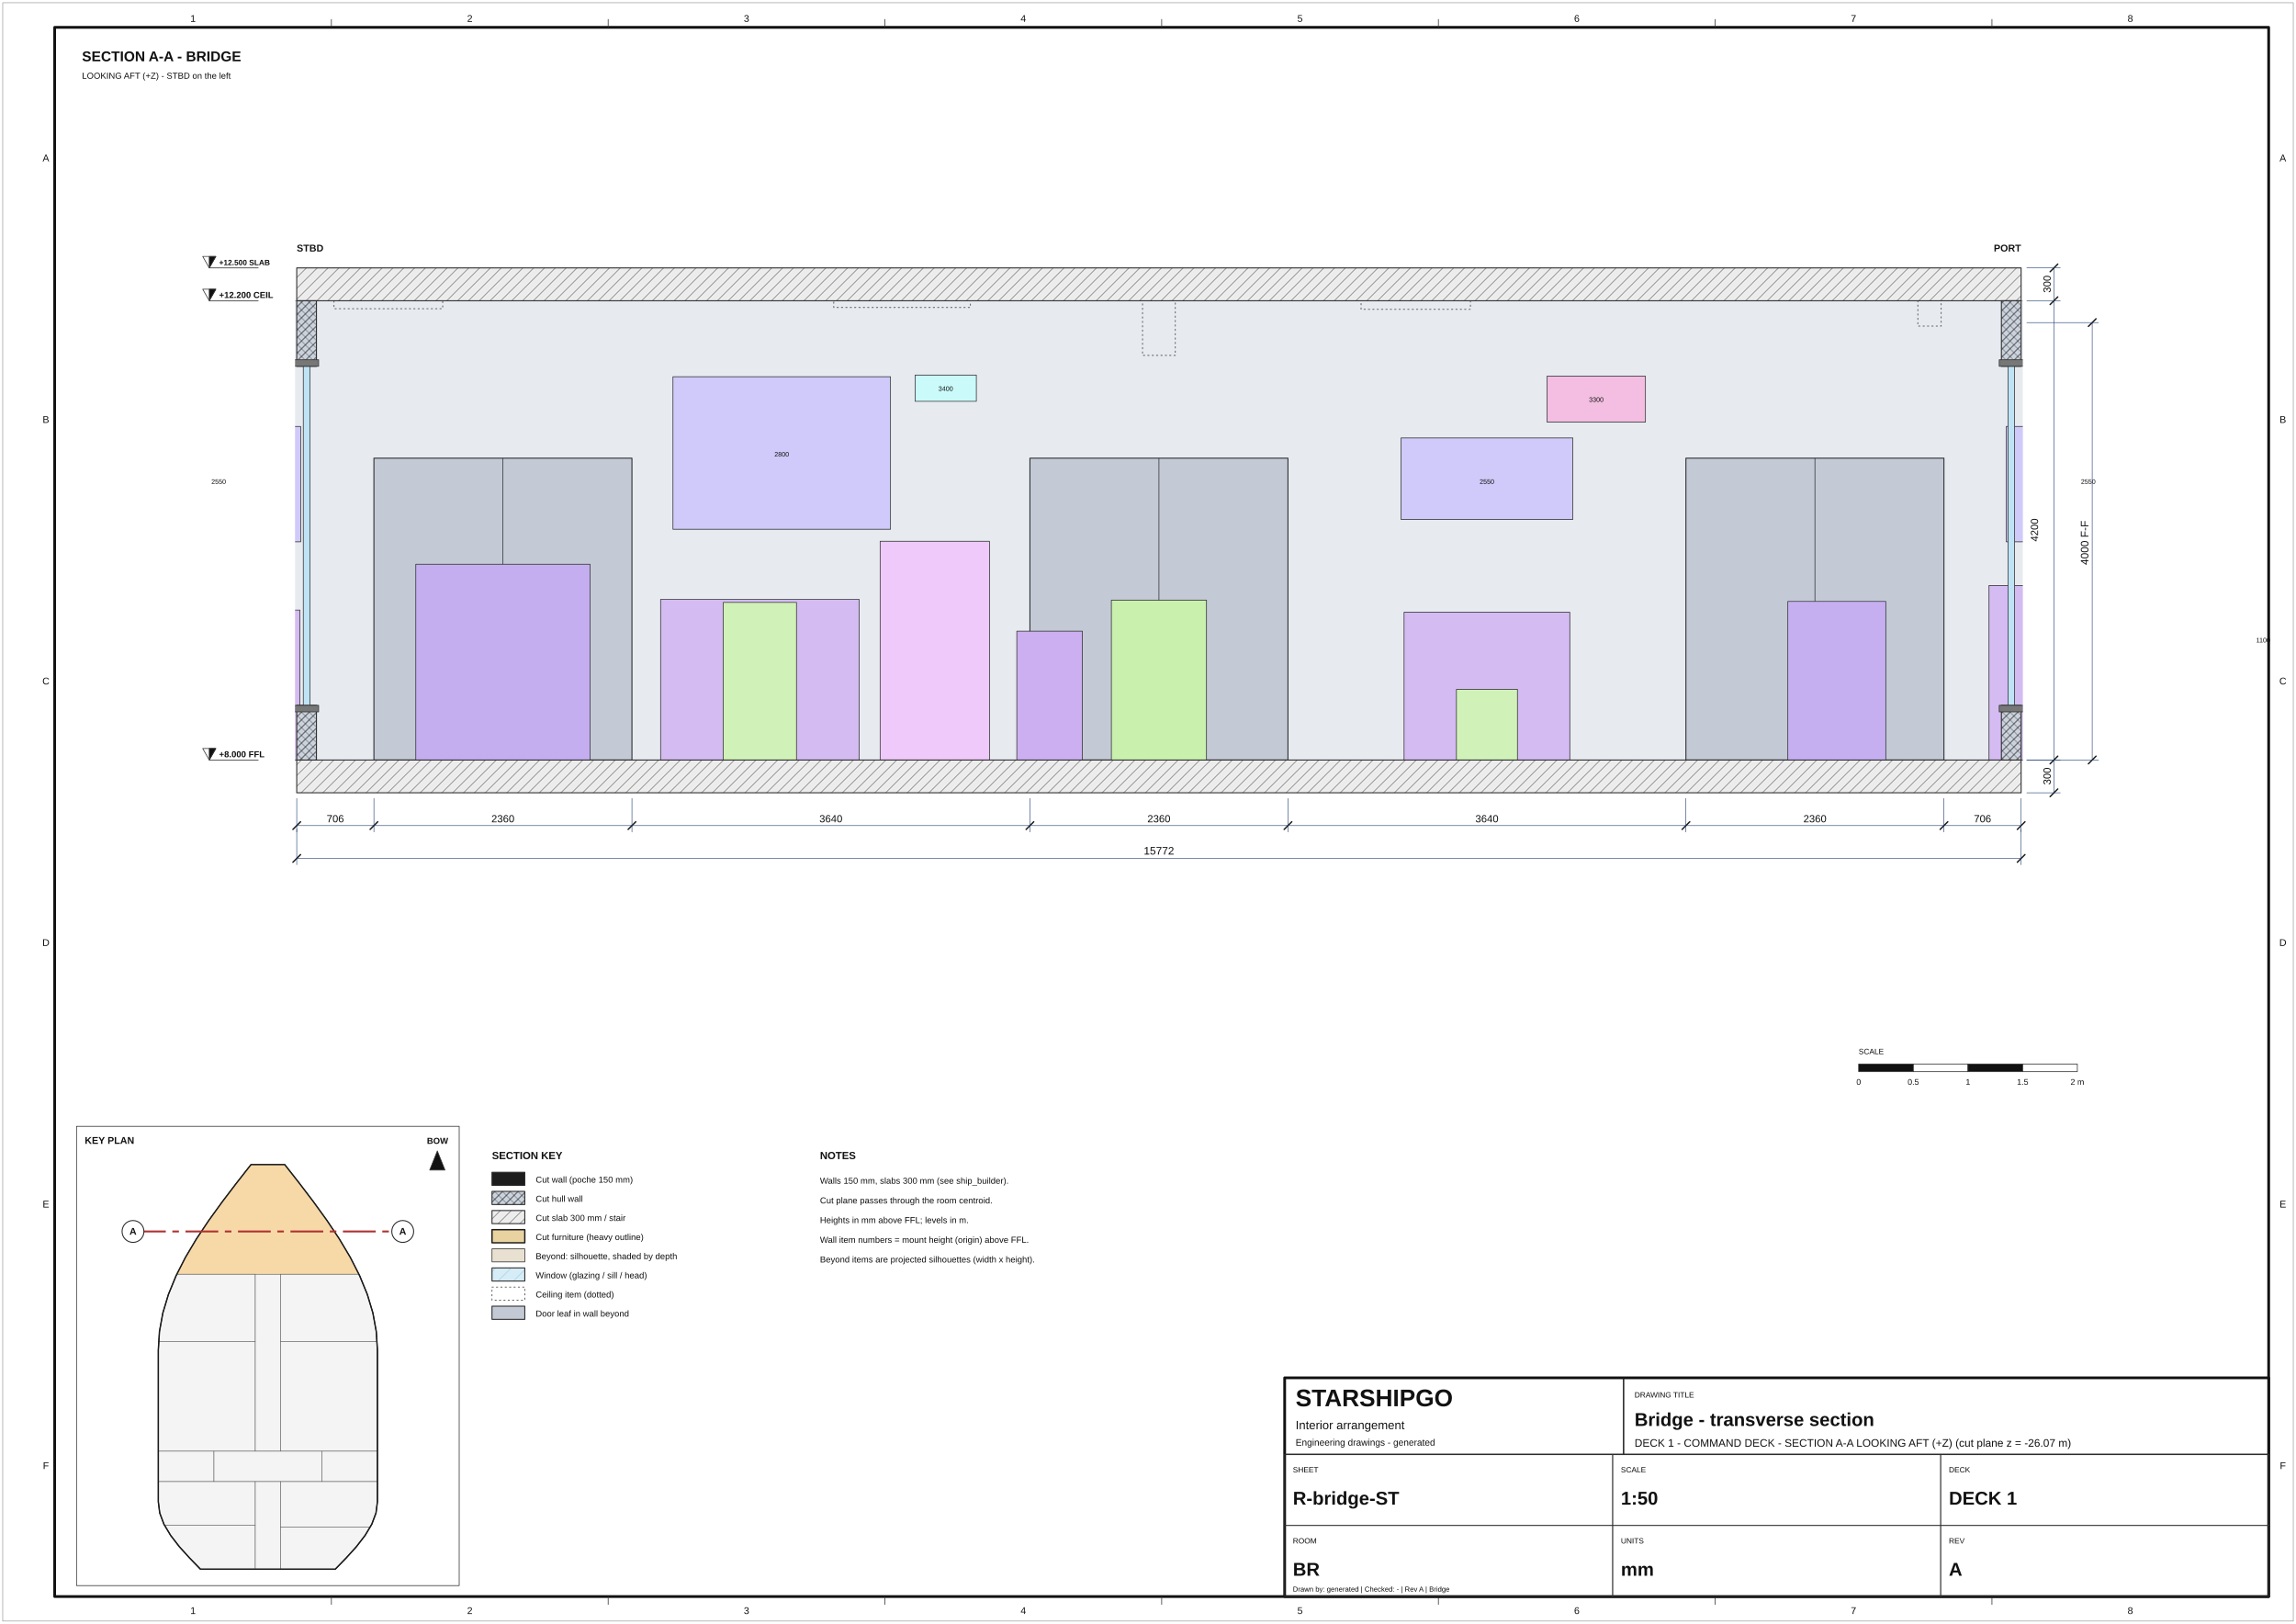
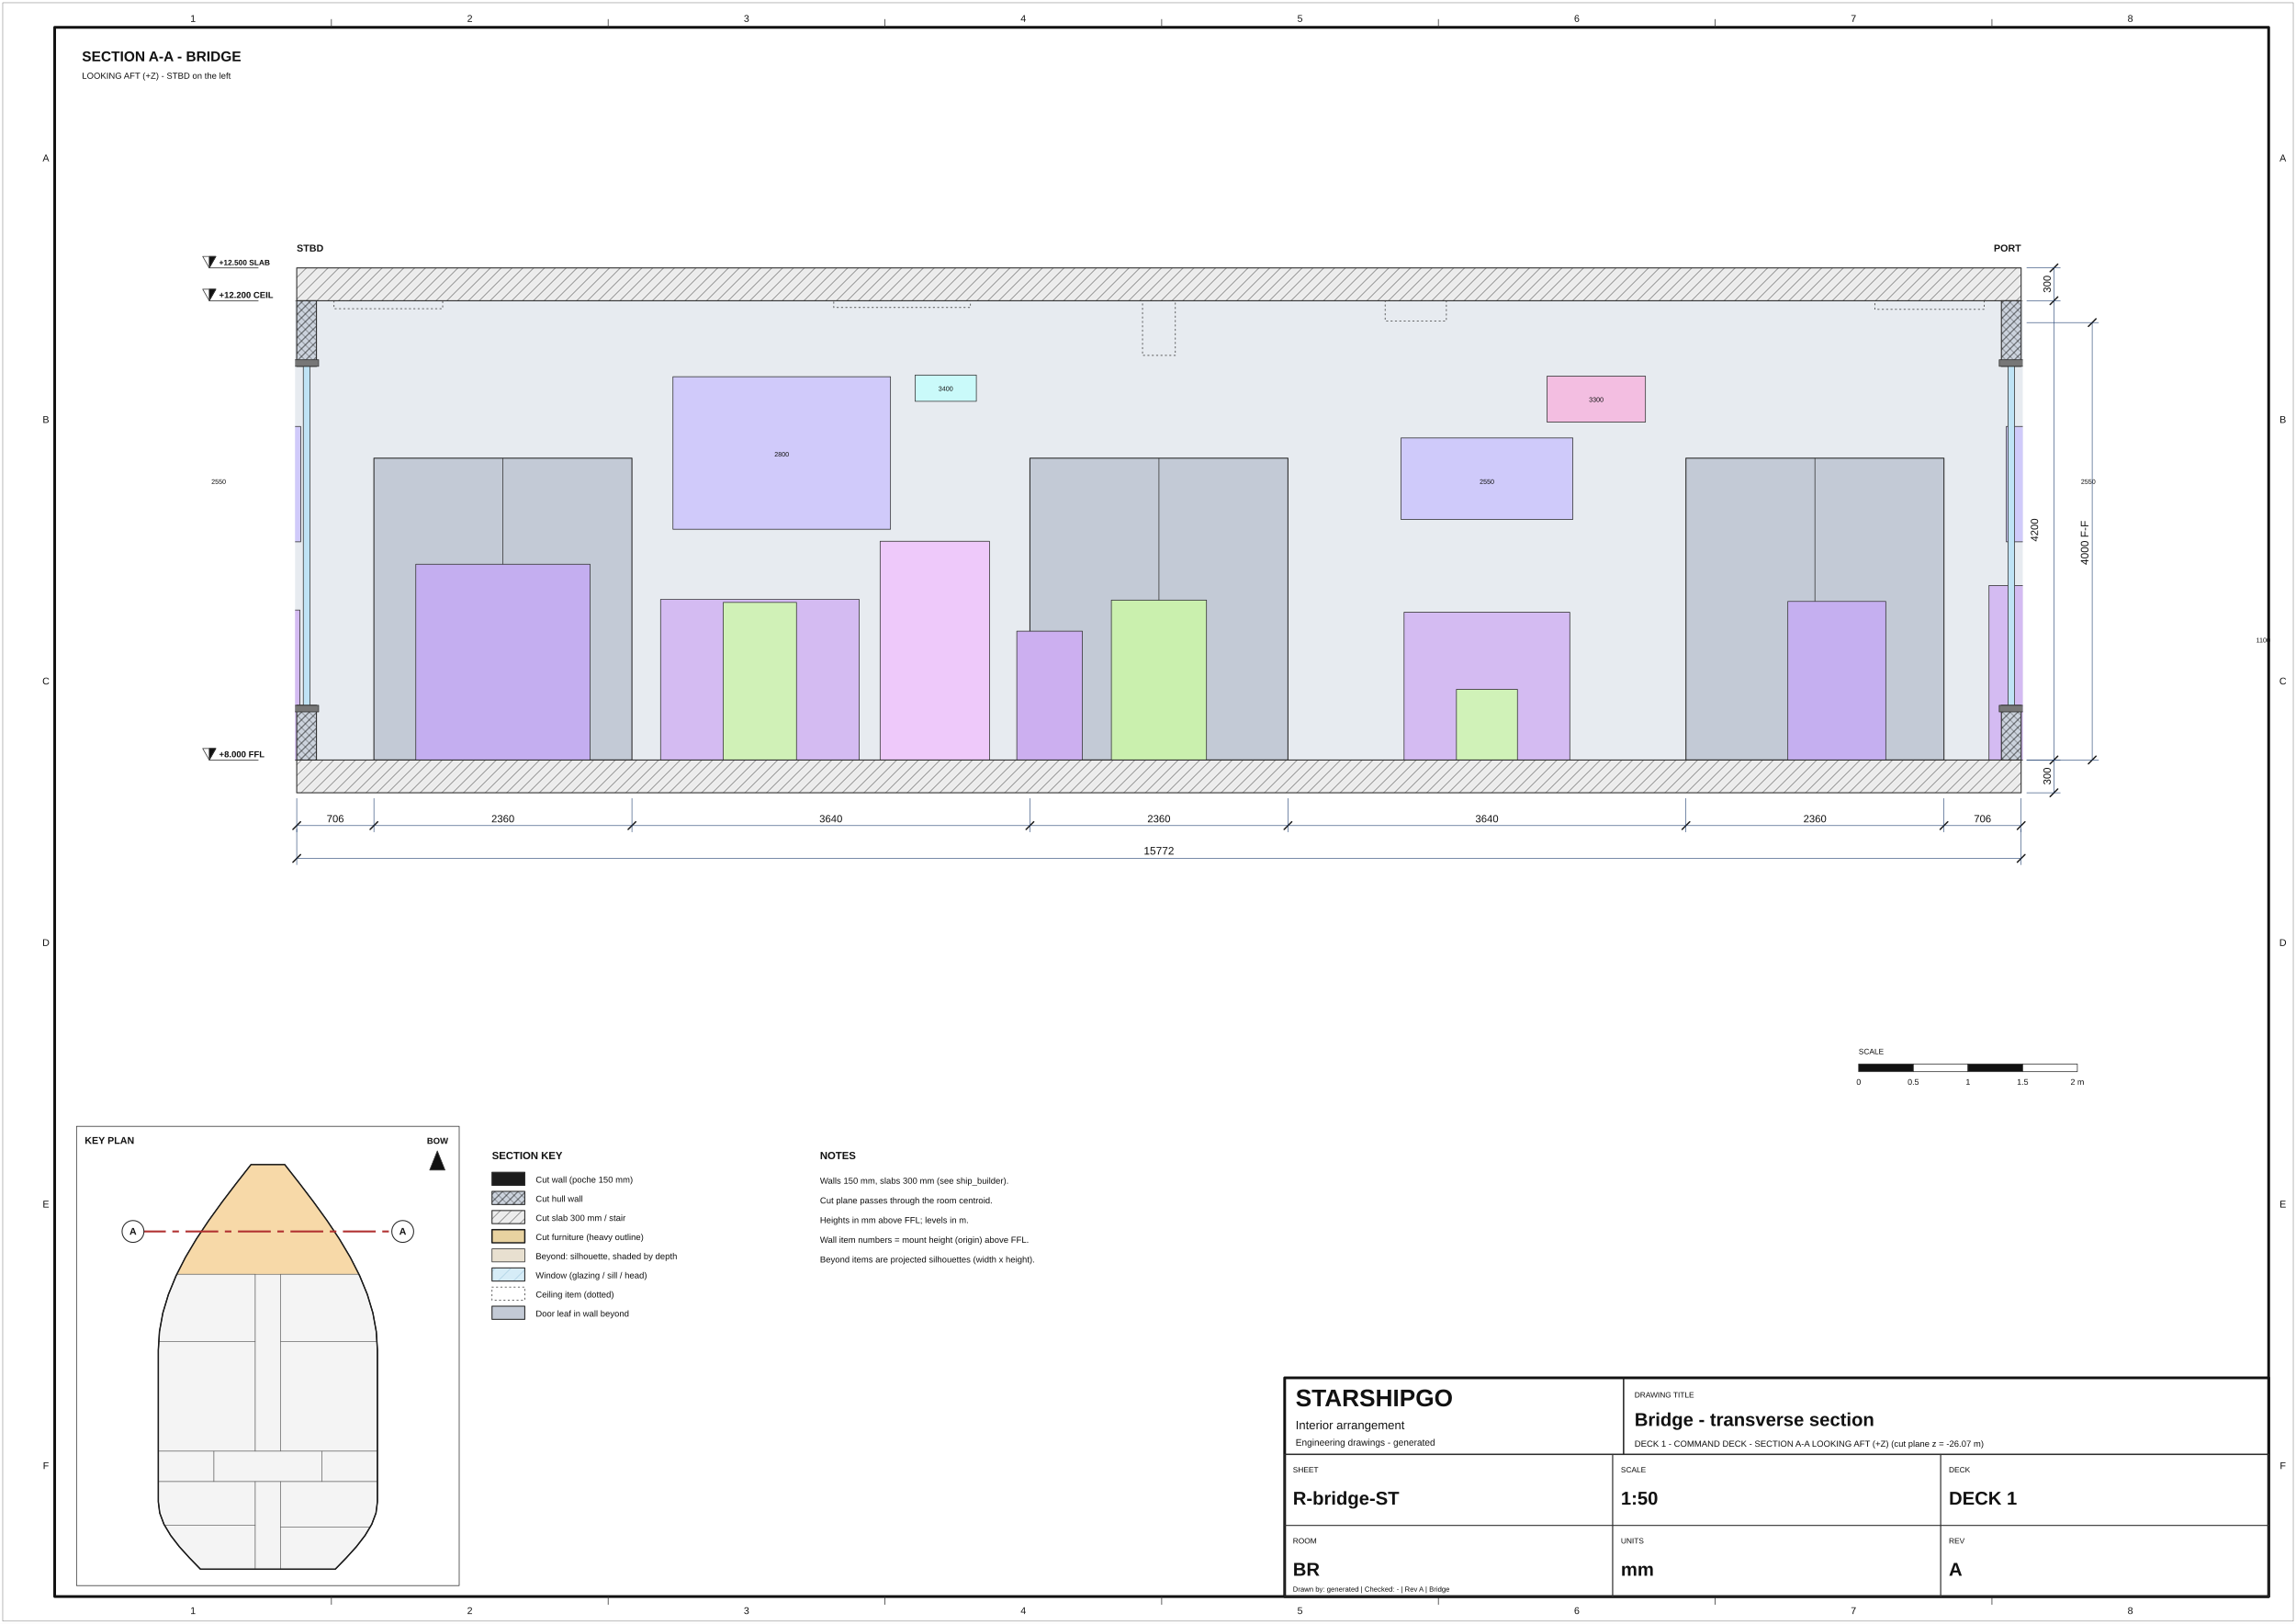
<svg xmlns="http://www.w3.org/2000/svg" width="420mm" height="297mm" viewBox="0 0 420 297">
  <style>
.t{font-family:Arial, Helvetica, 'DejaVu Sans', sans-serif;fill:#111}
.b{font-weight:bold}.i{font-style:italic}
.h{stroke:#111;stroke-width:.5;stroke-linejoin:round;stroke-linecap:round}
.m{stroke:#1a1a1a;stroke-width:.25;stroke-linejoin:round;stroke-linecap:round}
.n{stroke:#2a2a2a;stroke-width:.18;stroke-linejoin:round}
.f{stroke:#333;stroke-width:.13;stroke-linejoin:round}
.x{stroke:#555;stroke-width:.07}
.g{stroke:#9a9a9a;stroke-width:.1}
.gg{stroke:#c4c4c4;stroke-width:.08}
.d{stroke:#1d3c6e;stroke-width:.1}
.dsh{stroke:#222;stroke-width:.18;stroke-dasharray:1.6 .8}
.dot{stroke:#444;stroke-width:.14;stroke-dasharray:.25 .55;stroke-linecap:round}
.hid{stroke:#777;stroke-width:.12;stroke-dasharray:1 .7}
.cl{stroke:#b03030;stroke-width:.12;stroke-dasharray:5 1 1 1}
.cut{stroke:#b03030;stroke-width:.35;stroke-dasharray:6 1.2 1.2 1.2}
.red{stroke:#b03030;stroke-width:.13;stroke-dasharray:1.2 .7}
.none{stroke:none}
.halo{paint-order:stroke;stroke:#fff;stroke-width:.8;stroke-linejoin:round}
</style>
  <defs>
    <pattern id="hSlab" width="1.4" height="1.4" patternUnits="userSpaceOnUse" patternTransform="rotate(45)">
      <rect width="1.4" height="1.4" fill="#ececec" />
      <line x1="0" y1="0" x2="0" y2="1.4" stroke="#222" stroke-width=".13" />
    </pattern>
    <pattern id="hHull" width="1" height="1" patternUnits="userSpaceOnUse" patternTransform="rotate(45)">
      <rect width="1" height="1" fill="#c9d0da" />
      <line x1="0" y1="0" x2="0" y2="1" stroke="#111" stroke-width=".2" />
      <line x1="0" y1="0" x2="1" y2="0" stroke="#111" stroke-width=".1" />
    </pattern>
    <pattern id="hHole" width="1.6" height="1.6" patternUnits="userSpaceOnUse" patternTransform="rotate(-45)">
      <line x1="0" y1="0" x2="0" y2="1.6" stroke="#444" stroke-width=".12" />
    </pattern>
    <pattern id="hZone" width="1.8" height="1.8" patternUnits="userSpaceOnUse" patternTransform="rotate(45)">
      <line x1="0" y1="0" x2="0" y2="1.8" stroke="#d08080" stroke-width=".1" />
    </pattern>
    <pattern id="hPlen" width="1.6" height="1.6" patternUnits="userSpaceOnUse">
      <circle cx=".4" cy=".4" r=".12" fill="#888" />
      <circle cx="1.2" cy="1.2" r=".12" fill="#888" />
    </pattern>
    <pattern id="hGlass" width="2" height="2" patternUnits="userSpaceOnUse" patternTransform="rotate(45)">
      <rect width="2" height="2" fill="#d6ecf7" />
      <line x1="0" y1="0" x2="0" y2="2" stroke="#5a9abb" stroke-width=".08" />
    </pattern>
    <pattern id="hFloor" width="1.2" height="1.2" patternUnits="userSpaceOnUse" patternTransform="rotate(-45)">
      <rect width="1.2" height="1.2" fill="#f2f2f2" />
      <line x1="0" y1="0" x2="0" y2="1.2" stroke="#555" stroke-width=".1" />
    </pattern>
  </defs>
  <rect x="0" y="0" width="420" height="297" fill="#ffffff" />
  <text x="15" y="11.2" font-size="2.6" class="t b">SECTION A-A - BRIDGE</text>
  <text x="15" y="14.4" font-size="1.6" class="t" fill="#555">LOOKING AFT (+Z)  -  STBD on the left</text>
  <clipPath id="clipA">
    <rect x="53.98" y="48.7" width="316.04" height="96.6" />
  </clipPath>
  <g clip-path="url(#clipA)">
    <polygon points="-3.94,55 427.94,55 427.94,139 -3.94,139" class="x" fill="#e7ebf0" />
    <polygon points="188.4,83.8 235.6,83.8 235.6,139 188.4,139" class="n" fill="#c3cad6" />
    <line x1="212" y1="139" x2="212" y2="83.8" class="f" />
    <polygon points="308.4,83.8 355.6,83.8 355.6,139 308.4,139" class="n" fill="#c3cad6" />
    <line x1="332" y1="139" x2="332" y2="83.8" class="f" />
    <polygon points="68.4,83.8 115.6,83.8 115.6,139 68.4,139" class="n" fill="#c3cad6" />
    <line x1="92" y1="139" x2="92" y2="83.8" class="f" />
    <polygon points="167.4,68.6 178.6,68.6 178.6,73.4 167.4,73.4" class="f" fill="#cafafa" />
    <polygon points="367,78 397,78 397,99.1 367,99.1" class="f" fill="#d0cafa" />
    <polygon points="25,78 55,78 55,99.1 25,99.1" class="f" fill="#d0cafa" />
    <polygon points="283,68.8 301,68.8 301,77.2 283,77.2" class="f" fill="#f3bee1" />
    <polygon points="123.1,68.9 162.9,68.9 162.9,96.8 123.1,96.8" class="f" fill="#d0cafa" />
    <polygon points="411,107.6 417,107.6 417,122.3 411,122.3" class="f" fill="#eecafa" />
    <polygon points="256.28,80.1 287.72,80.1 287.72,95 256.28,95" class="f" fill="#cfcafa" />
    <polygon points="161,99 181,99 181,139 161,139" class="f" fill="#eec9fa" />
    <polygon points="25.16,111.58 54.86,111.58 54.86,139 25.16,139" class="f" fill="#d4bbf2" />
    <polygon points="363.84,107.08 400.16,107.08 400.16,139 363.84,139" class="f" fill="#d4bbf2" />
    <polygon points="256.84,111.98 287.16,111.98 287.16,139 256.84,139" class="f" fill="#d4bbf2" />
    <polygon points="120.84,109.62 157.16,109.62 157.16,139 120.84,139" class="f" fill="#d4bbf2" />
    <polygon points="266.42,126.08 277.58,126.08 277.58,139 266.42,139" class="f" fill="#d0f2b8" />
    <polygon points="375.64,118.4 388.34,118.4 388.34,138.9 375.64,138.9" class="f" fill="#d0f2b8" />
    <polygon points="32.84,112.2 47.18,112.2 47.18,139 32.84,139" class="f" fill="#d0f2b7" />
    <polygon points="132.3,110.18 145.7,110.18 145.7,139 132.3,139" class="f" fill="#d0f1b7" />
    <polygon points="152.52,55 177.52,55 177.52,56.24 152.52,56.24" class="dot" fill="none" />
-     <polygon points="350.82,55 355.1,55 355.1,59.64 350.82,59.64" class="dot" fill="none" />
+     <polygon points="253.38,55 264.58,55 264.58,58.7 253.38,58.7" class="dot" fill="none" />
    <polygon points="209,55 215,55 215,65 209,65" class="dot" fill="none" />
    <polygon points="327.04,110 344.96,110 344.96,139 327.04,139" class="f" fill="#c5aff0" />
    <polygon points="61.1,55 80.98,55 80.98,56.46 61.1,56.46" class="dot" fill="none" />
-     <polygon points="248.98,55 268.98,55 268.98,56.58 248.98,56.58" class="dot" fill="none" />
+     <polygon points="342.96,55 362.96,55 362.96,56.58 342.96,56.58" class="dot" fill="none" />
    <polygon points="186,115.44 198,115.44 198,139 186,139" class="f" fill="#ccaff0" />
    <polygon points="203.3,109.76 220.7,109.76 220.7,139 203.3,139" class="f" fill="#caf0ae" />
    <polygon points="76.06,103.2 107.94,103.2 107.94,139 76.06,139" class="f" fill="#c4aef0" />
    <polygon points="54.28,139 369.72,139 369.72,145 54.28,145" class="n" fill="url(#hSlab)" />
    <polygon points="54.28,49 369.72,49 369.72,55 54.28,55" class="n" fill="url(#hSlab)" />
    <polygon points="54.28,129 57.89,129 57.89,139 54.28,139" class="n" fill="url(#hHull)" />
    <polygon points="54.28,55 57.89,55 57.89,67 54.28,67" class="n" fill="url(#hHull)" />
    <polygon points="55.48,67 56.68,67 56.68,129 55.48,129" class="f" fill="#bfe3f5" />
    <polygon points="53.88,129 58.29,129 58.29,130.2 53.88,130.2" class="f" fill="#777" />
    <polygon points="53.88,65.8 58.29,65.8 58.29,67 53.88,67" class="f" fill="#777" />
    <polygon points="366.11,129 369.72,129 369.72,139 366.11,139" class="n" fill="url(#hHull)" />
    <polygon points="366.11,55 369.72,55 369.72,67 366.11,67" class="n" fill="url(#hHull)" />
    <polygon points="367.32,67 368.52,67 368.52,129 367.32,129" class="f" fill="#bfe3f5" />
    <polygon points="365.71,129 370.12,129 370.12,130.2 365.71,130.2" class="f" fill="#777" />
    <polygon points="365.71,65.8 370.12,65.8 370.12,67 365.71,67" class="f" fill="#777" />
  </g>
  <text x="143" y="83.5" font-size="1.2" class="t" text-anchor="middle" fill="#444">2800</text>
  <text x="382" y="88.5" font-size="1.2" class="t" text-anchor="middle" fill="#444">2550</text>
  <text x="40" y="88.5" font-size="1.2" class="t" text-anchor="middle" fill="#444">2550</text>
  <text x="272" y="88.5" font-size="1.2" class="t" text-anchor="middle" fill="#444">2550</text>
  <text x="292" y="73.5" font-size="1.2" class="t" text-anchor="middle" fill="#444">3300</text>
  <text x="414" y="117.5" font-size="1.2" class="t" text-anchor="middle" fill="#444">1100</text>
  <text x="173" y="71.5" font-size="1.2" class="t" text-anchor="middle" fill="#444">3400</text>
  <text x="54.28" y="46" font-size="1.8" class="t b">STBD</text>
  <text x="369.72" y="46" font-size="1.8" class="t b" text-anchor="end">PORT</text>
  <line x1="375.72" y1="145" x2="375.72" y2="49" class="d" />
  <line x1="375.02" y1="145.7" x2="376.42" y2="144.3" class="m" />
  <line x1="370.72" y1="145" x2="376.92" y2="145" class="d" />
  <line x1="375.02" y1="139.7" x2="376.42" y2="138.3" class="m" />
  <line x1="370.72" y1="139" x2="376.92" y2="139" class="d" />
  <line x1="375.02" y1="55.7" x2="376.42" y2="54.3" class="m" />
  <line x1="370.72" y1="55" x2="376.92" y2="55" class="d" />
  <line x1="375.02" y1="49.7" x2="376.42" y2="48.3" class="m" />
  <line x1="370.72" y1="49" x2="376.92" y2="49" class="d" />
  <text x="375.12" y="143.54" font-size="1.9" class="t" transform="rotate(-90 375.12 143.54)">300</text>
  <text x="372.82" y="99.05" font-size="1.9" class="t" transform="rotate(-90 372.82 99.05)">4200</text>
  <text x="375.12" y="53.54" font-size="1.9" class="t" transform="rotate(-90 375.12 53.54)">300</text>
  <line x1="382.72" y1="59" x2="382.72" y2="139" class="d" />
  <line x1="382.02" y1="59.7" x2="383.42" y2="58.3" class="m" />
  <line x1="382.02" y1="139.7" x2="383.42" y2="138.3" class="m" />
  <line x1="370.72" y1="59" x2="383.92" y2="59" class="d" />
  <line x1="370.72" y1="139" x2="383.92" y2="139" class="d" />
  <text x="382.02" y="103.32" font-size="2" class="t" transform="rotate(-90 382.02 103.32)">4000 F-F</text>
  <line x1="38.28" y1="139" x2="47.28" y2="139" class="f" />
  <polygon points="38.28,139 37.08,136.9 39.48,136.9" class="f" fill="#fff" />
  <polygon points="38.28,139 39.48,136.9 38.28,136.9" class="f" fill="#111" />
  <text x="40.08" y="138.5" font-size="1.6" class="t b">+8.000 FFL</text>
  <line x1="38.28" y1="55" x2="47.28" y2="55" class="f" />
  <polygon points="38.28,55 37.08,52.9 39.48,52.9" class="f" fill="#fff" />
  <polygon points="38.28,55 39.48,52.9 38.28,52.9" class="f" fill="#111" />
  <text x="40.08" y="54.5" font-size="1.6" class="t b">+12.200 CEIL</text>
  <line x1="38.28" y1="49" x2="47.28" y2="49" class="f" />
  <polygon points="38.28,49 37.08,46.9 39.48,46.9" class="f" fill="#fff" />
  <polygon points="38.28,49 39.48,46.9 38.28,46.9" class="f" fill="#111" />
  <text x="40.08" y="48.5" font-size="1.4" class="t b">+12.500 SLAB</text>
  <line x1="54.28" y1="151" x2="369.72" y2="151" class="d" />
  <line x1="53.58" y1="151.7" x2="54.98" y2="150.3" class="m" />
  <line x1="54.28" y1="146" x2="54.28" y2="152.2" class="d" />
  <line x1="67.7" y1="151.7" x2="69.1" y2="150.3" class="m" />
  <line x1="68.4" y1="146" x2="68.4" y2="152.2" class="d" />
  <line x1="114.9" y1="151.7" x2="116.3" y2="150.3" class="m" />
  <line x1="115.6" y1="146" x2="115.6" y2="152.2" class="d" />
  <line x1="187.7" y1="151.7" x2="189.1" y2="150.3" class="m" />
  <line x1="188.4" y1="146" x2="188.4" y2="152.2" class="d" />
  <line x1="234.9" y1="151.7" x2="236.3" y2="150.3" class="m" />
  <line x1="235.6" y1="146" x2="235.6" y2="152.2" class="d" />
  <line x1="307.7" y1="151.7" x2="309.1" y2="150.3" class="m" />
  <line x1="308.4" y1="146" x2="308.4" y2="152.2" class="d" />
  <line x1="354.9" y1="151.7" x2="356.3" y2="150.3" class="m" />
  <line x1="355.6" y1="146" x2="355.6" y2="152.2" class="d" />
  <line x1="369.02" y1="151.7" x2="370.42" y2="150.3" class="m" />
  <line x1="369.72" y1="146" x2="369.72" y2="152.2" class="d" />
  <text x="61.34" y="150.4" font-size="1.9" class="t" text-anchor="middle">706</text>
  <text x="92" y="150.4" font-size="1.9" class="t" text-anchor="middle">2360</text>
  <text x="152" y="150.4" font-size="1.9" class="t" text-anchor="middle">3640</text>
  <text x="212" y="150.4" font-size="1.9" class="t" text-anchor="middle">2360</text>
  <text x="272" y="150.4" font-size="1.9" class="t" text-anchor="middle">3640</text>
  <text x="332" y="150.4" font-size="1.9" class="t" text-anchor="middle">2360</text>
  <text x="362.66" y="150.4" font-size="1.9" class="t" text-anchor="middle">706</text>
  <line x1="54.28" y1="157" x2="369.72" y2="157" class="d" />
  <line x1="53.58" y1="157.7" x2="54.98" y2="156.3" class="m" />
  <line x1="369.02" y1="157.7" x2="370.42" y2="156.3" class="m" />
  <line x1="54.28" y1="151.6" x2="54.28" y2="158.2" class="d" />
  <line x1="369.72" y1="151.6" x2="369.72" y2="158.2" class="d" />
  <text x="212" y="156.3" font-size="2" class="t" text-anchor="middle">15772</text>
  <text x="340" y="192.8" font-size="1.4" class="t" fill="#666">SCALE</text>
  <rect x="340" y="194.6" width="10" height="1.4" class="f" fill="#111" />
  <rect x="350" y="194.6" width="10" height="1.4" class="f" fill="#fff" />
  <rect x="360" y="194.6" width="10" height="1.4" class="f" fill="#111" />
  <rect x="370" y="194.6" width="10" height="1.4" class="f" fill="#fff" />
  <text x="340" y="198.4" font-size="1.5" class="t" text-anchor="middle">0</text>
  <text x="350" y="198.4" font-size="1.5" class="t" text-anchor="middle">0.5</text>
  <text x="360" y="198.4" font-size="1.5" class="t" text-anchor="middle">1</text>
  <text x="370" y="198.4" font-size="1.5" class="t" text-anchor="middle">1.5</text>
  <text x="380" y="198.4" font-size="1.5" class="t" text-anchor="middle">2 m</text>
  <rect x="14" y="206" width="70" height="84" class="f" fill="none" />
  <text x="15.5" y="209.2" font-size="1.8" class="t b">KEY PLAN</text>
  <polygon points="52.08,213 54.74,216.39 57.32,219.78 59.78,223.18 62.05,226.57 64.07,229.96 65.8,233.35 67.19,236.74 68.21,240.13 68.83,243.53 69.04,246.92 69.04,274.67 68.78,276.72 68.01,278.78 66.78,280.83 65.19,282.89 63.33,284.94 61.33,287 36.67,287 34.67,284.94 32.81,282.89 31.22,280.83 29.99,278.78 29.22,276.72 28.96,274.67 28.96,246.92 29.17,243.53 29.79,240.13 30.81,236.74 32.2,233.35 33.93,229.96 35.95,226.57 38.22,223.18 40.68,219.78 43.26,216.39 45.92,213" class="n" fill="#f4f4f4" />
  <polygon points="46.69,233.04 51.31,233.04 51.31,265.42 46.69,265.42" class="x" fill="none" />
  <polygon points="46.69,270.97 51.31,270.97 51.31,287 46.69,287" class="x" fill="none" />
  <polygon points="39.13,265.42 58.87,265.42 58.87,270.97 39.13,270.97" class="x" fill="none" />
  <polygon points="28.96,265.42 39.13,265.42 39.13,270.97 28.96,270.97" class="x" fill="none" />
  <polygon points="58.87,265.42 69.04,265.42 69.04,270.97 58.87,270.97" class="x" fill="none" />
  <polygon points="33.93,229.96 35.95,226.57 38.22,223.18 40.68,219.78 43.26,216.39 45.92,213 52.08,213 54.74,216.39 57.32,219.78 59.78,223.18 62.05,226.57 64.07,229.96 65.65,233.04 32.35,233.04" class="x" fill="#f7d9a8" />
  <polygon points="29.17,243.53 29.79,240.13 30.81,236.74 32.2,233.35 32.35,233.04 46.69,233.04 46.69,245.38 29.05,245.38" class="x" fill="none" />
  <polygon points="28.96,246.92 29.05,245.38 46.69,245.38 46.69,265.42 28.96,265.42" class="x" fill="none" />
  <polygon points="51.31,233.04 65.65,233.04 65.8,233.35 67.19,236.74 68.21,240.13 68.83,243.53 68.95,245.38 51.31,245.38" class="x" fill="none" />
  <polygon points="51.31,245.38 68.95,245.38 69.04,246.92 69.04,265.42 51.31,265.42" class="x" fill="none" />
  <polygon points="29.99,278.78 29.22,276.72 28.96,274.67 28.96,270.97 46.69,270.97 46.69,278.98 30.11,278.98" class="x" fill="none" />
  <polygon points="34.67,284.94 32.81,282.89 31.22,280.83 30.11,278.98 46.69,278.98 46.69,287 36.67,287" class="x" fill="none" />
  <polygon points="51.31,270.97 69.04,270.97 69.04,274.67 68.78,276.72 68.01,278.78 67.7,279.29 51.31,279.29" class="x" fill="none" />
  <polygon points="51.31,279.29 67.7,279.29 66.78,280.83 65.19,282.89 63.33,284.94 61.33,287 51.31,287" class="x" fill="none" />
  <polygon points="52.08,213 54.74,216.39 57.32,219.78 59.78,223.18 62.05,226.57 64.07,229.96 65.8,233.35 67.19,236.74 68.21,240.13 68.83,243.53 69.04,246.92 69.04,274.67 68.78,276.72 68.01,278.78 66.78,280.83 65.19,282.89 63.33,284.94 61.33,287 36.67,287 34.67,284.94 32.81,282.89 31.22,280.83 29.99,278.78 29.22,276.72 28.96,274.67 28.96,246.92 29.17,243.53 29.79,240.13 30.81,236.74 32.2,233.35 33.93,229.96 35.95,226.57 38.22,223.18 40.68,219.78 43.26,216.39 45.92,213" class="m" fill="none" />
  <line x1="24.33" y1="225.23" x2="73.67" y2="225.23" class="cut" />
  <circle cx="24.33" cy="225.23" r="2" class="n" fill="#fff" />
  <text x="24.33" y="225.83" font-size="1.8" class="t b" text-anchor="middle">A</text>
  <circle cx="73.67" cy="225.23" r="2" class="n" fill="#fff" />
  <text x="73.67" y="225.83" font-size="1.8" class="t b" text-anchor="middle">A</text>
  <text x="82" y="209.2" font-size="1.6" class="t b" text-anchor="end">BOW</text>
  <polygon points="80,210.5 81.4,214 78.6,214" class="f" fill="#111" />
  <text x="90" y="212" font-size="1.9" class="t b">SECTION KEY</text>
  <rect x="90" y="214.4" width="6" height="2.4" class="n" fill="#1c1c1c" />
  <text x="98" y="216.3" font-size="1.6" class="t">Cut wall (poche 150 mm)</text>
  <rect x="90" y="217.9" width="6" height="2.4" class="n" fill="url(#hHull)" />
  <text x="98" y="219.8" font-size="1.6" class="t">Cut hull wall</text>
  <rect x="90" y="221.4" width="6" height="2.4" class="n" fill="url(#hSlab)" />
  <text x="98" y="223.3" font-size="1.6" class="t">Cut slab 300 mm / stair</text>
  <rect x="90" y="224.9" width="6" height="2.4" class="m" fill="#e8d2a0" />
  <text x="98" y="226.8" font-size="1.6" class="t">Cut furniture (heavy outline)</text>
  <rect x="90" y="228.4" width="6" height="2.4" class="f" fill="#e8e0d0" />
  <text x="98" y="230.3" font-size="1.6" class="t">Beyond: silhouette, shaded by depth</text>
  <rect x="90" y="231.9" width="6" height="2.4" class="n" fill="url(#hGlass)" />
  <text x="98" y="233.8" font-size="1.6" class="t">Window (glazing / sill / head)</text>
  <rect x="90" y="235.4" width="6" height="2.4" class="dot" fill="none" />
  <text x="98" y="237.3" font-size="1.6" class="t">Ceiling item (dotted)</text>
  <rect x="90" y="238.9" width="6" height="2.4" class="n" fill="#c3cad6" />
  <text x="98" y="240.8" font-size="1.6" class="t">Door leaf in wall beyond</text>
  <text x="150" y="212" font-size="1.9" class="t b">NOTES</text>
  <text x="150" y="216.5" font-size="1.6" class="t">Walls 150 mm, slabs 300 mm (see ship_builder).</text>
  <text x="150" y="220.1" font-size="1.6" class="t">Cut plane passes through the room centroid.</text>
  <text x="150" y="223.7" font-size="1.6" class="t">Heights in mm above FFL; levels in m.</text>
  <text x="150" y="227.3" font-size="1.6" class="t">Wall item numbers = mount height (origin) above FFL.</text>
  <text x="150" y="230.9" font-size="1.6" class="t">Beyond items are projected silhouettes (width x height).</text>
  <rect x="0.5" y="0.5" width="419" height="296" class="x" fill="none" />
  <rect x="10" y="5" width="405" height="287" class="h" fill="none" />
  <text x="35.31" y="4" font-size="1.8" class="t" text-anchor="middle">1</text>
  <text x="35.31" y="295.2" font-size="1.8" class="t" text-anchor="middle">1</text>
  <text x="85.94" y="4" font-size="1.8" class="t" text-anchor="middle">2</text>
  <text x="85.94" y="295.2" font-size="1.8" class="t" text-anchor="middle">2</text>
  <line x1="60.62" y1="3.5" x2="60.62" y2="5" class="f" />
  <line x1="60.62" y1="292" x2="60.62" y2="293.5" class="f" />
  <text x="136.56" y="4" font-size="1.8" class="t" text-anchor="middle">3</text>
  <text x="136.56" y="295.2" font-size="1.8" class="t" text-anchor="middle">3</text>
  <line x1="111.25" y1="3.5" x2="111.25" y2="5" class="f" />
  <line x1="111.25" y1="292" x2="111.25" y2="293.5" class="f" />
  <text x="187.19" y="4" font-size="1.8" class="t" text-anchor="middle">4</text>
  <text x="187.19" y="295.2" font-size="1.8" class="t" text-anchor="middle">4</text>
  <line x1="161.88" y1="3.5" x2="161.88" y2="5" class="f" />
  <line x1="161.88" y1="292" x2="161.88" y2="293.5" class="f" />
  <text x="237.81" y="4" font-size="1.8" class="t" text-anchor="middle">5</text>
  <text x="237.81" y="295.2" font-size="1.8" class="t" text-anchor="middle">5</text>
  <line x1="212.5" y1="3.5" x2="212.5" y2="5" class="f" />
  <line x1="212.5" y1="292" x2="212.5" y2="293.5" class="f" />
  <text x="288.44" y="4" font-size="1.8" class="t" text-anchor="middle">6</text>
  <text x="288.44" y="295.2" font-size="1.8" class="t" text-anchor="middle">6</text>
  <line x1="263.12" y1="3.5" x2="263.12" y2="5" class="f" />
  <line x1="263.12" y1="292" x2="263.12" y2="293.5" class="f" />
  <text x="339.06" y="4" font-size="1.8" class="t" text-anchor="middle">7</text>
  <text x="339.06" y="295.2" font-size="1.8" class="t" text-anchor="middle">7</text>
  <line x1="313.75" y1="3.5" x2="313.75" y2="5" class="f" />
  <line x1="313.75" y1="292" x2="313.75" y2="293.5" class="f" />
  <text x="389.69" y="4" font-size="1.8" class="t" text-anchor="middle">8</text>
  <text x="389.69" y="295.2" font-size="1.8" class="t" text-anchor="middle">8</text>
  <line x1="364.38" y1="3.5" x2="364.38" y2="5" class="f" />
  <line x1="364.38" y1="292" x2="364.38" y2="293.5" class="f" />
  <text x="8.4" y="29.52" font-size="1.8" class="t" text-anchor="middle">A</text>
  <text x="417.6" y="29.52" font-size="1.8" class="t" text-anchor="middle">A</text>
  <text x="8.4" y="77.35" font-size="1.8" class="t" text-anchor="middle">B</text>
  <text x="417.6" y="77.35" font-size="1.8" class="t" text-anchor="middle">B</text>
  <text x="8.4" y="125.18" font-size="1.8" class="t" text-anchor="middle">C</text>
  <text x="417.6" y="125.18" font-size="1.8" class="t" text-anchor="middle">C</text>
  <text x="8.4" y="173.02" font-size="1.8" class="t" text-anchor="middle">D</text>
  <text x="417.6" y="173.02" font-size="1.8" class="t" text-anchor="middle">D</text>
  <text x="8.4" y="220.85" font-size="1.8" class="t" text-anchor="middle">E</text>
  <text x="417.6" y="220.85" font-size="1.8" class="t" text-anchor="middle">E</text>
  <text x="8.4" y="268.68" font-size="1.8" class="t" text-anchor="middle">F</text>
  <text x="417.6" y="268.68" font-size="1.8" class="t" text-anchor="middle">F</text>
  <rect x="235" y="252" width="180" height="40" class="h" fill="#ffffff" />
  <line x1="235" y1="266" x2="415" y2="266" class="m" />
  <line x1="297" y1="252" x2="297" y2="266" class="m" />
  <text x="237" y="257.2" font-size="4.4" class="t b">STARSHIPGO</text>
  <text x="237" y="261.4" font-size="2.2" class="t">Interior arrangement</text>
  <text x="237" y="264.4" font-size="1.7" class="t" fill="#444">Engineering drawings - generated</text>
  <text x="299" y="255.6" font-size="1.4" class="t" fill="#666">DRAWING TITLE</text>
  <text x="299" y="260.8" font-size="3.4" class="t b">Bridge - transverse section</text>
-   <text x="299" y="264.6" font-size="2" class="t">DECK 1 - COMMAND DECK  -  SECTION A-A LOOKING AFT (+Z)  (cut plane z = -26.07 m)</text>
+   <text x="299" y="264.6" font-size="1.6" class="t">DECK 1 - COMMAND DECK  -  SECTION A-A LOOKING AFT (+Z)  (cut plane z = -26.07 m)</text>
  <rect x="235" y="266" width="60" height="13" class="f" fill="none" />
  <text x="236.5" y="269.3" font-size="1.4" class="t" fill="#666">SHEET</text>
  <text x="236.5" y="275.2" font-size="3.4" class="t b">R-bridge-ST</text>
  <rect x="295" y="266" width="60" height="13" class="f" fill="none" />
  <text x="296.5" y="269.3" font-size="1.4" class="t" fill="#666">SCALE</text>
  <text x="296.5" y="275.2" font-size="3.4" class="t b">1:50</text>
  <rect x="355" y="266" width="60" height="13" class="f" fill="none" />
  <text x="356.5" y="269.3" font-size="1.4" class="t" fill="#666">DECK</text>
  <text x="356.5" y="275.2" font-size="3.4" class="t b">DECK 1</text>
  <rect x="235" y="279" width="60" height="13" class="f" fill="none" />
  <text x="236.5" y="282.3" font-size="1.4" class="t" fill="#666">ROOM</text>
  <text x="236.5" y="288.2" font-size="3.4" class="t b">BR</text>
  <rect x="295" y="279" width="60" height="13" class="f" fill="none" />
  <text x="296.5" y="282.3" font-size="1.4" class="t" fill="#666">UNITS</text>
  <text x="296.5" y="288.2" font-size="3.4" class="t b">mm</text>
  <rect x="355" y="279" width="60" height="13" class="f" fill="none" />
  <text x="356.5" y="282.3" font-size="1.4" class="t" fill="#666">REV</text>
  <text x="356.5" y="288.2" font-size="3.4" class="t b">A</text>
  <text x="236.5" y="291.1" font-size="1.3" class="t" fill="#555">Drawn by: generated   |   Checked: -   |   Rev A   |   Bridge</text>
</svg>
